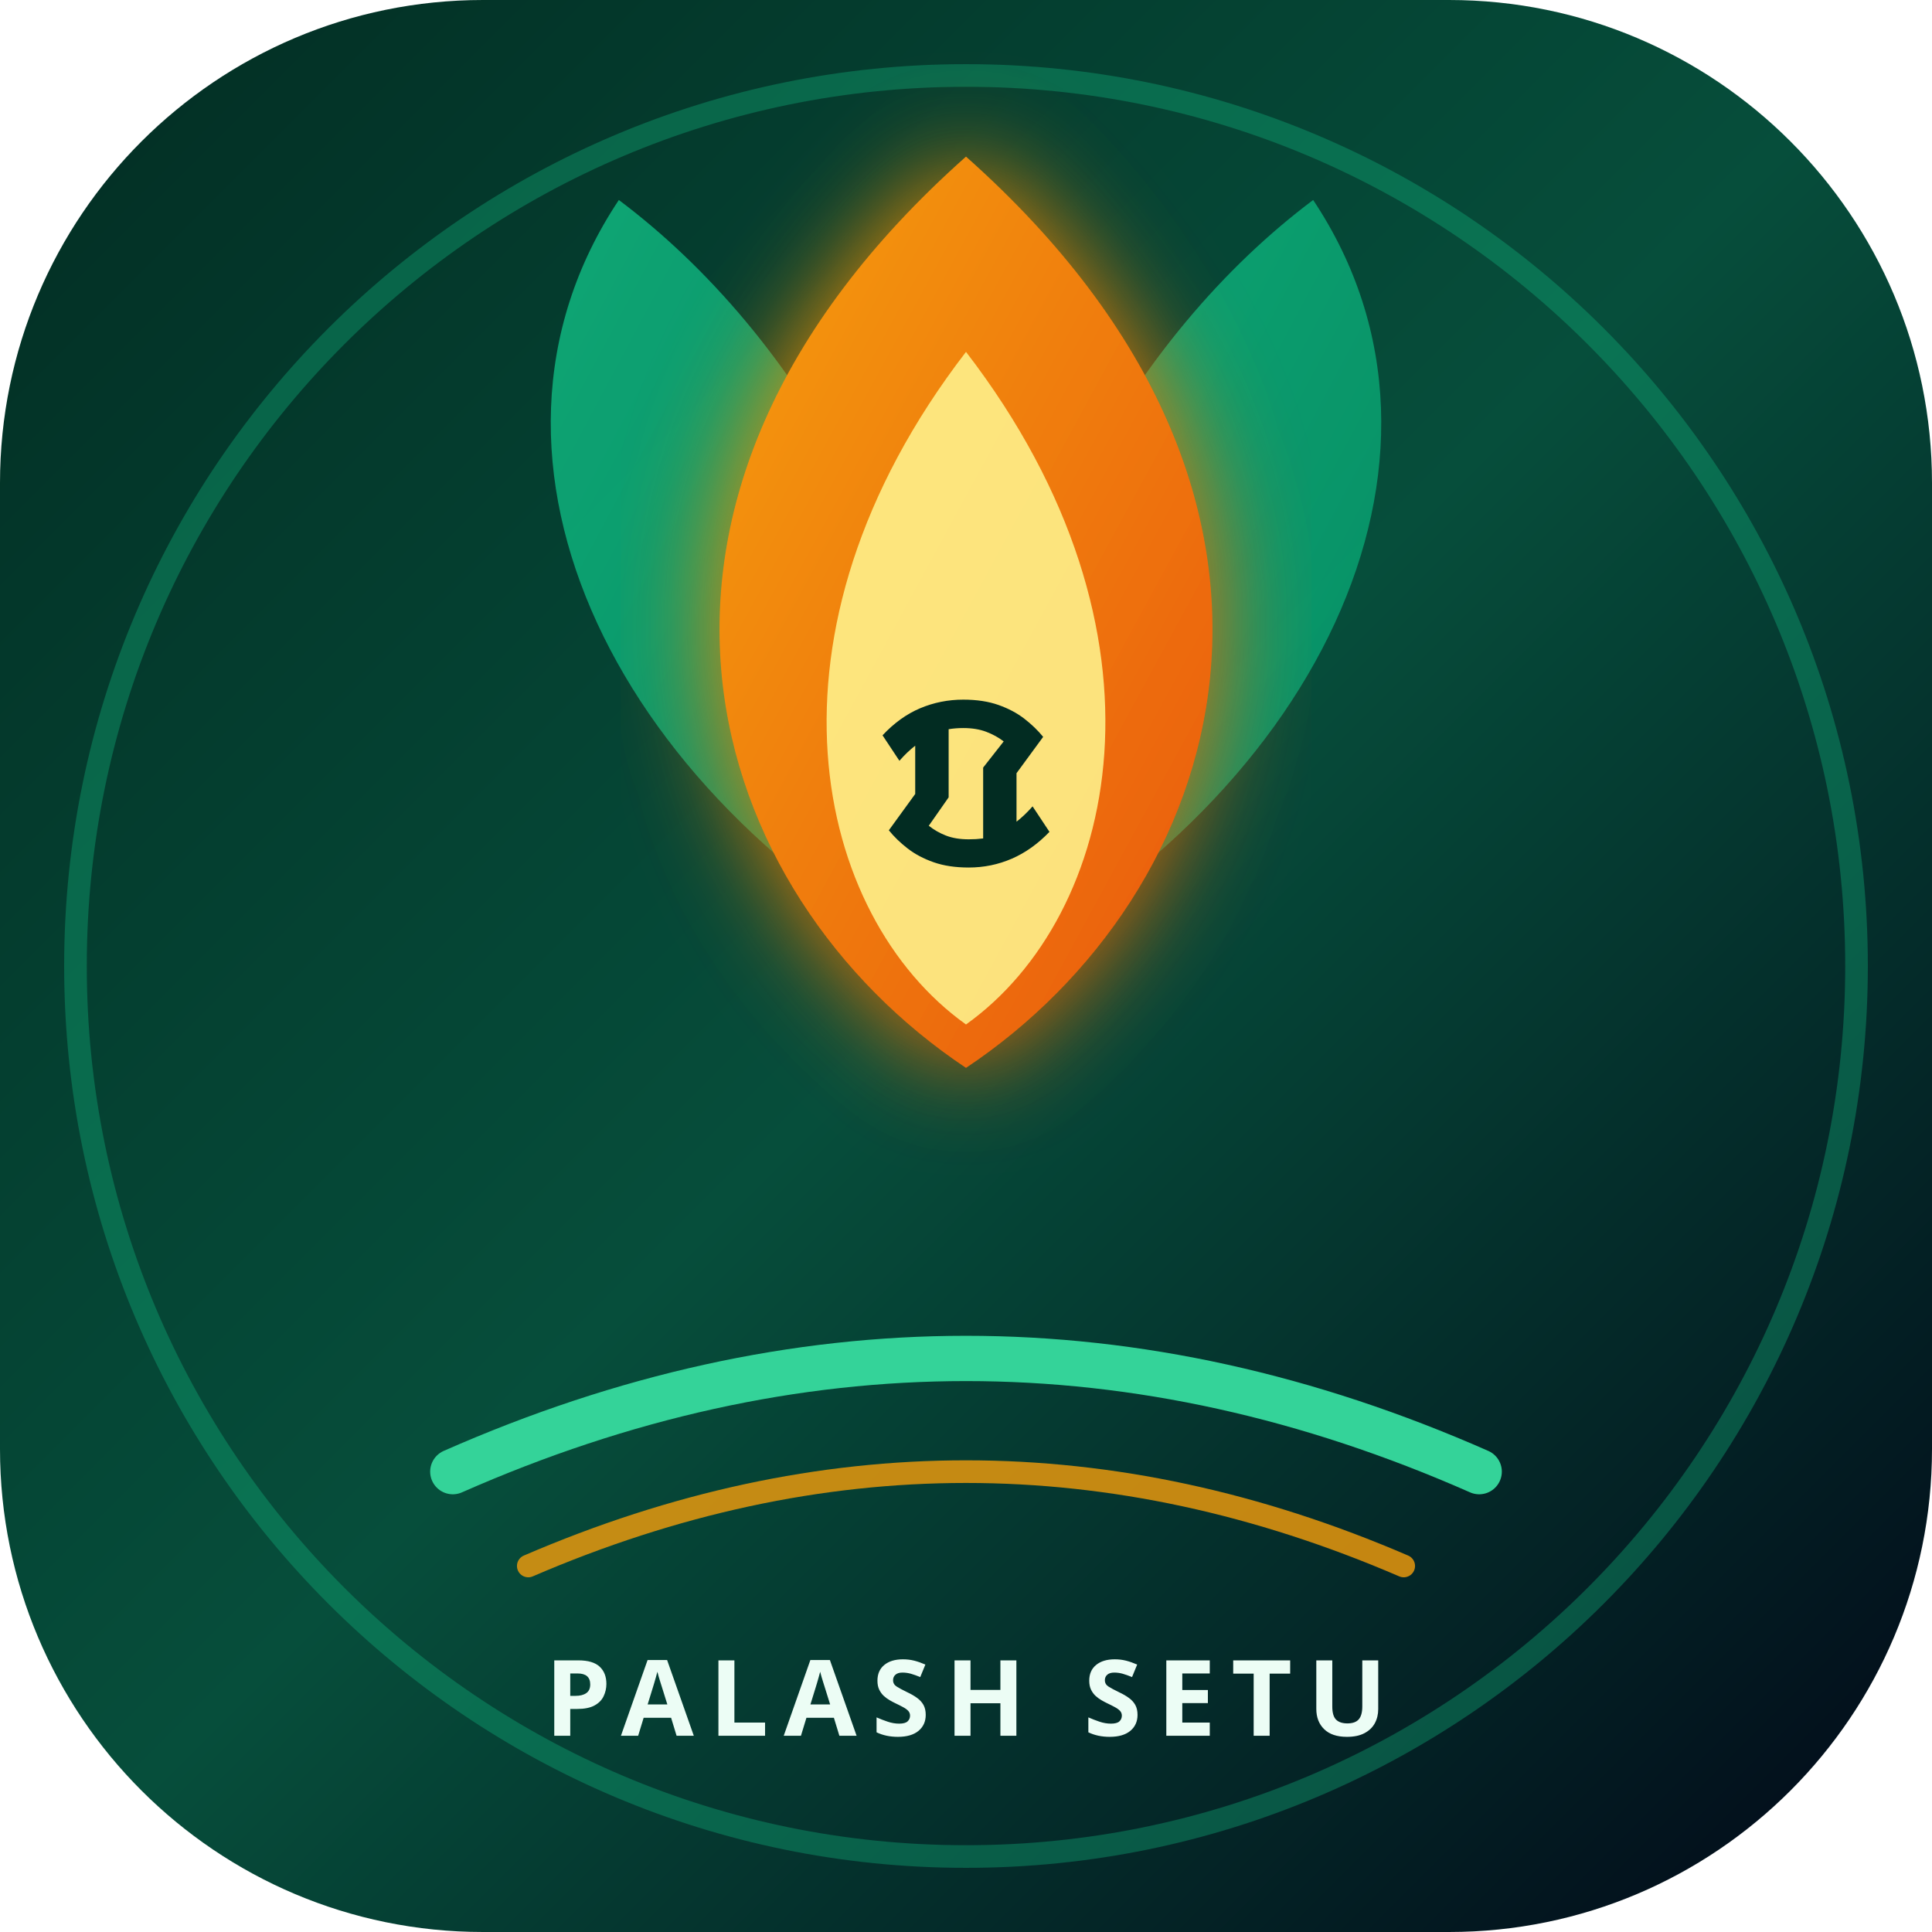
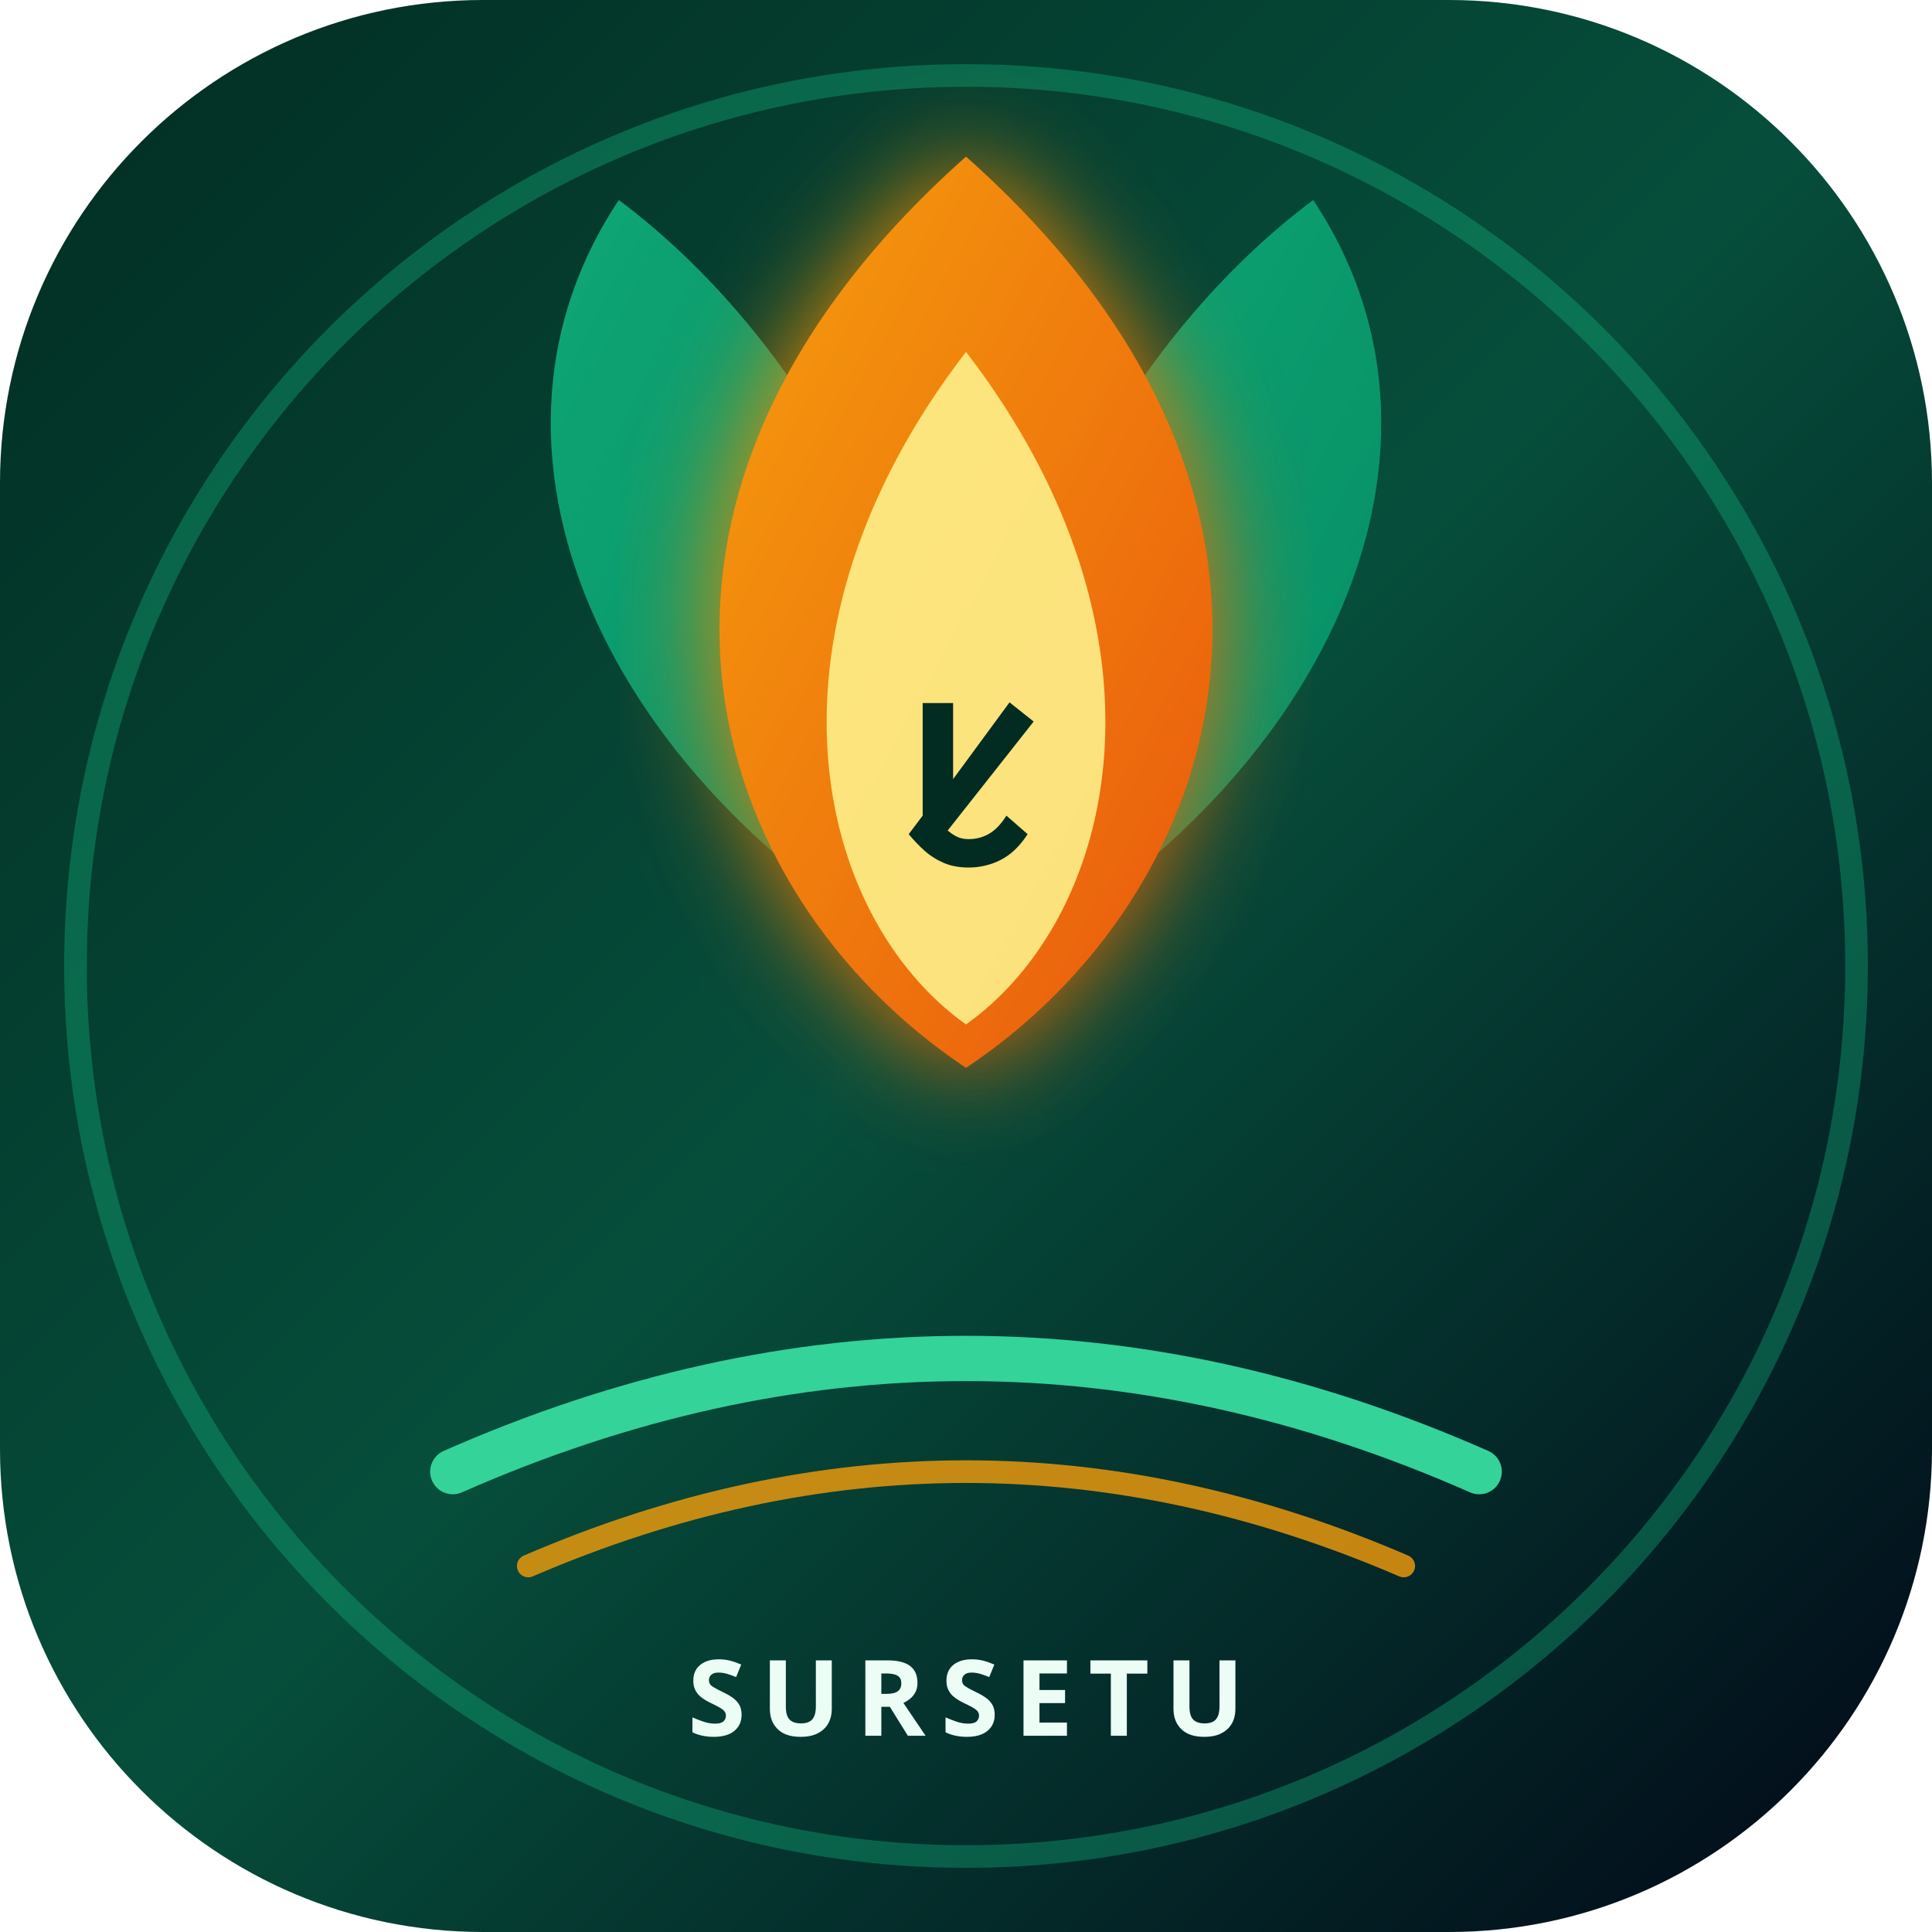
<svg xmlns="http://www.w3.org/2000/svg" viewBox="0 0 512 512" width="512" height="512">
  <defs>
    <linearGradient id="bgGrad" x1="0%" y1="0%" x2="100%" y2="100%">
      <stop offset="0%" stop-color="#022c22" />
      <stop offset="50%" stop-color="#064e3b" />
      <stop offset="100%" stop-color="#020617" />
    </linearGradient>
    <linearGradient id="petalGrad1" x1="0%" y1="0%" x2="100%" y2="100%">
      <stop offset="0%" stop-color="#f59e0b" />
      <stop offset="100%" stop-color="#ea580c" />
    </linearGradient>
    <linearGradient id="petalGrad2" x1="0%" y1="0%" x2="100%" y2="100%">
      <stop offset="0%" stop-color="#10b981" />
      <stop offset="100%" stop-color="#059669" />
    </linearGradient>
    <filter id="glow" x="-20%" y="-20%" width="140%" height="140%">
      <feGaussianBlur stdDeviation="12" result="blur" />
      <feComposite in="SourceGraphic" in2="blur" operator="over" />
    </filter>
  </defs>
  <rect width="512" height="512" rx="128" fill="url(#bgGrad)" />
  <circle cx="256" cy="256" r="236" fill="none" stroke="#10b981" stroke-width="6" opacity="0.35" />
  <g transform="translate(256, 260) scale(1.15)">
    <path d="M0,0 C-80,-40 -120,-120 -80,-180 C-40,-150 0,-90 0,0 Z" fill="url(#petalGrad2)" opacity="0.85" />
    <path d="M0,0 C80,-40 120,-120 80,-180 C40,-150 0,-90 0,0 Z" fill="url(#petalGrad2)" opacity="0.85" />
    <path d="M0,20 C-60,-20 -90,-110 0,-190 C90,-110 60,-20 0,20 Z" fill="url(#petalGrad1)" filter="url(#glow)" />
    <path d="M0,10 C-35,-15 -50,-80 0,-145 C50,-80 35,-15 0,10 Z" fill="#fef08a" opacity="0.9" />
-     <text x="0" y="-45" font-family="'Noto Sans Ol Chiki', sans-serif" font-size="52" font-weight="bold" fill="#022c22" text-anchor="middle" dominant-baseline="middle">ᱯ</text>
+     <text x="0" y="-45" font-family="'Noto Sans Ol Chiki', sans-serif" font-size="52" font-weight="bold" fill="#022c22" text-anchor="middle" dominant-baseline="middle">ᱥ</text>
  </g>
  <path d="M120,390 Q256,330 392,390" fill="none" stroke="#34d399" stroke-width="12" stroke-linecap="round" />
  <path d="M140,415 Q256,365 372,415" fill="none" stroke="#f59e0b" stroke-width="6" stroke-linecap="round" opacity="0.8" />
-   <text x="256" y="460" font-family="'Plus Jakarta Sans', system-ui, sans-serif" font-size="28" font-weight="800" fill="#ecfdf5" letter-spacing="4" text-anchor="middle">PALASH SETU</text>
+   <text x="256" y="460" font-family="'Plus Jakarta Sans', system-ui, sans-serif" font-size="28" font-weight="800" fill="#ecfdf5" letter-spacing="4" text-anchor="middle">SURSETU</text>
</svg>
